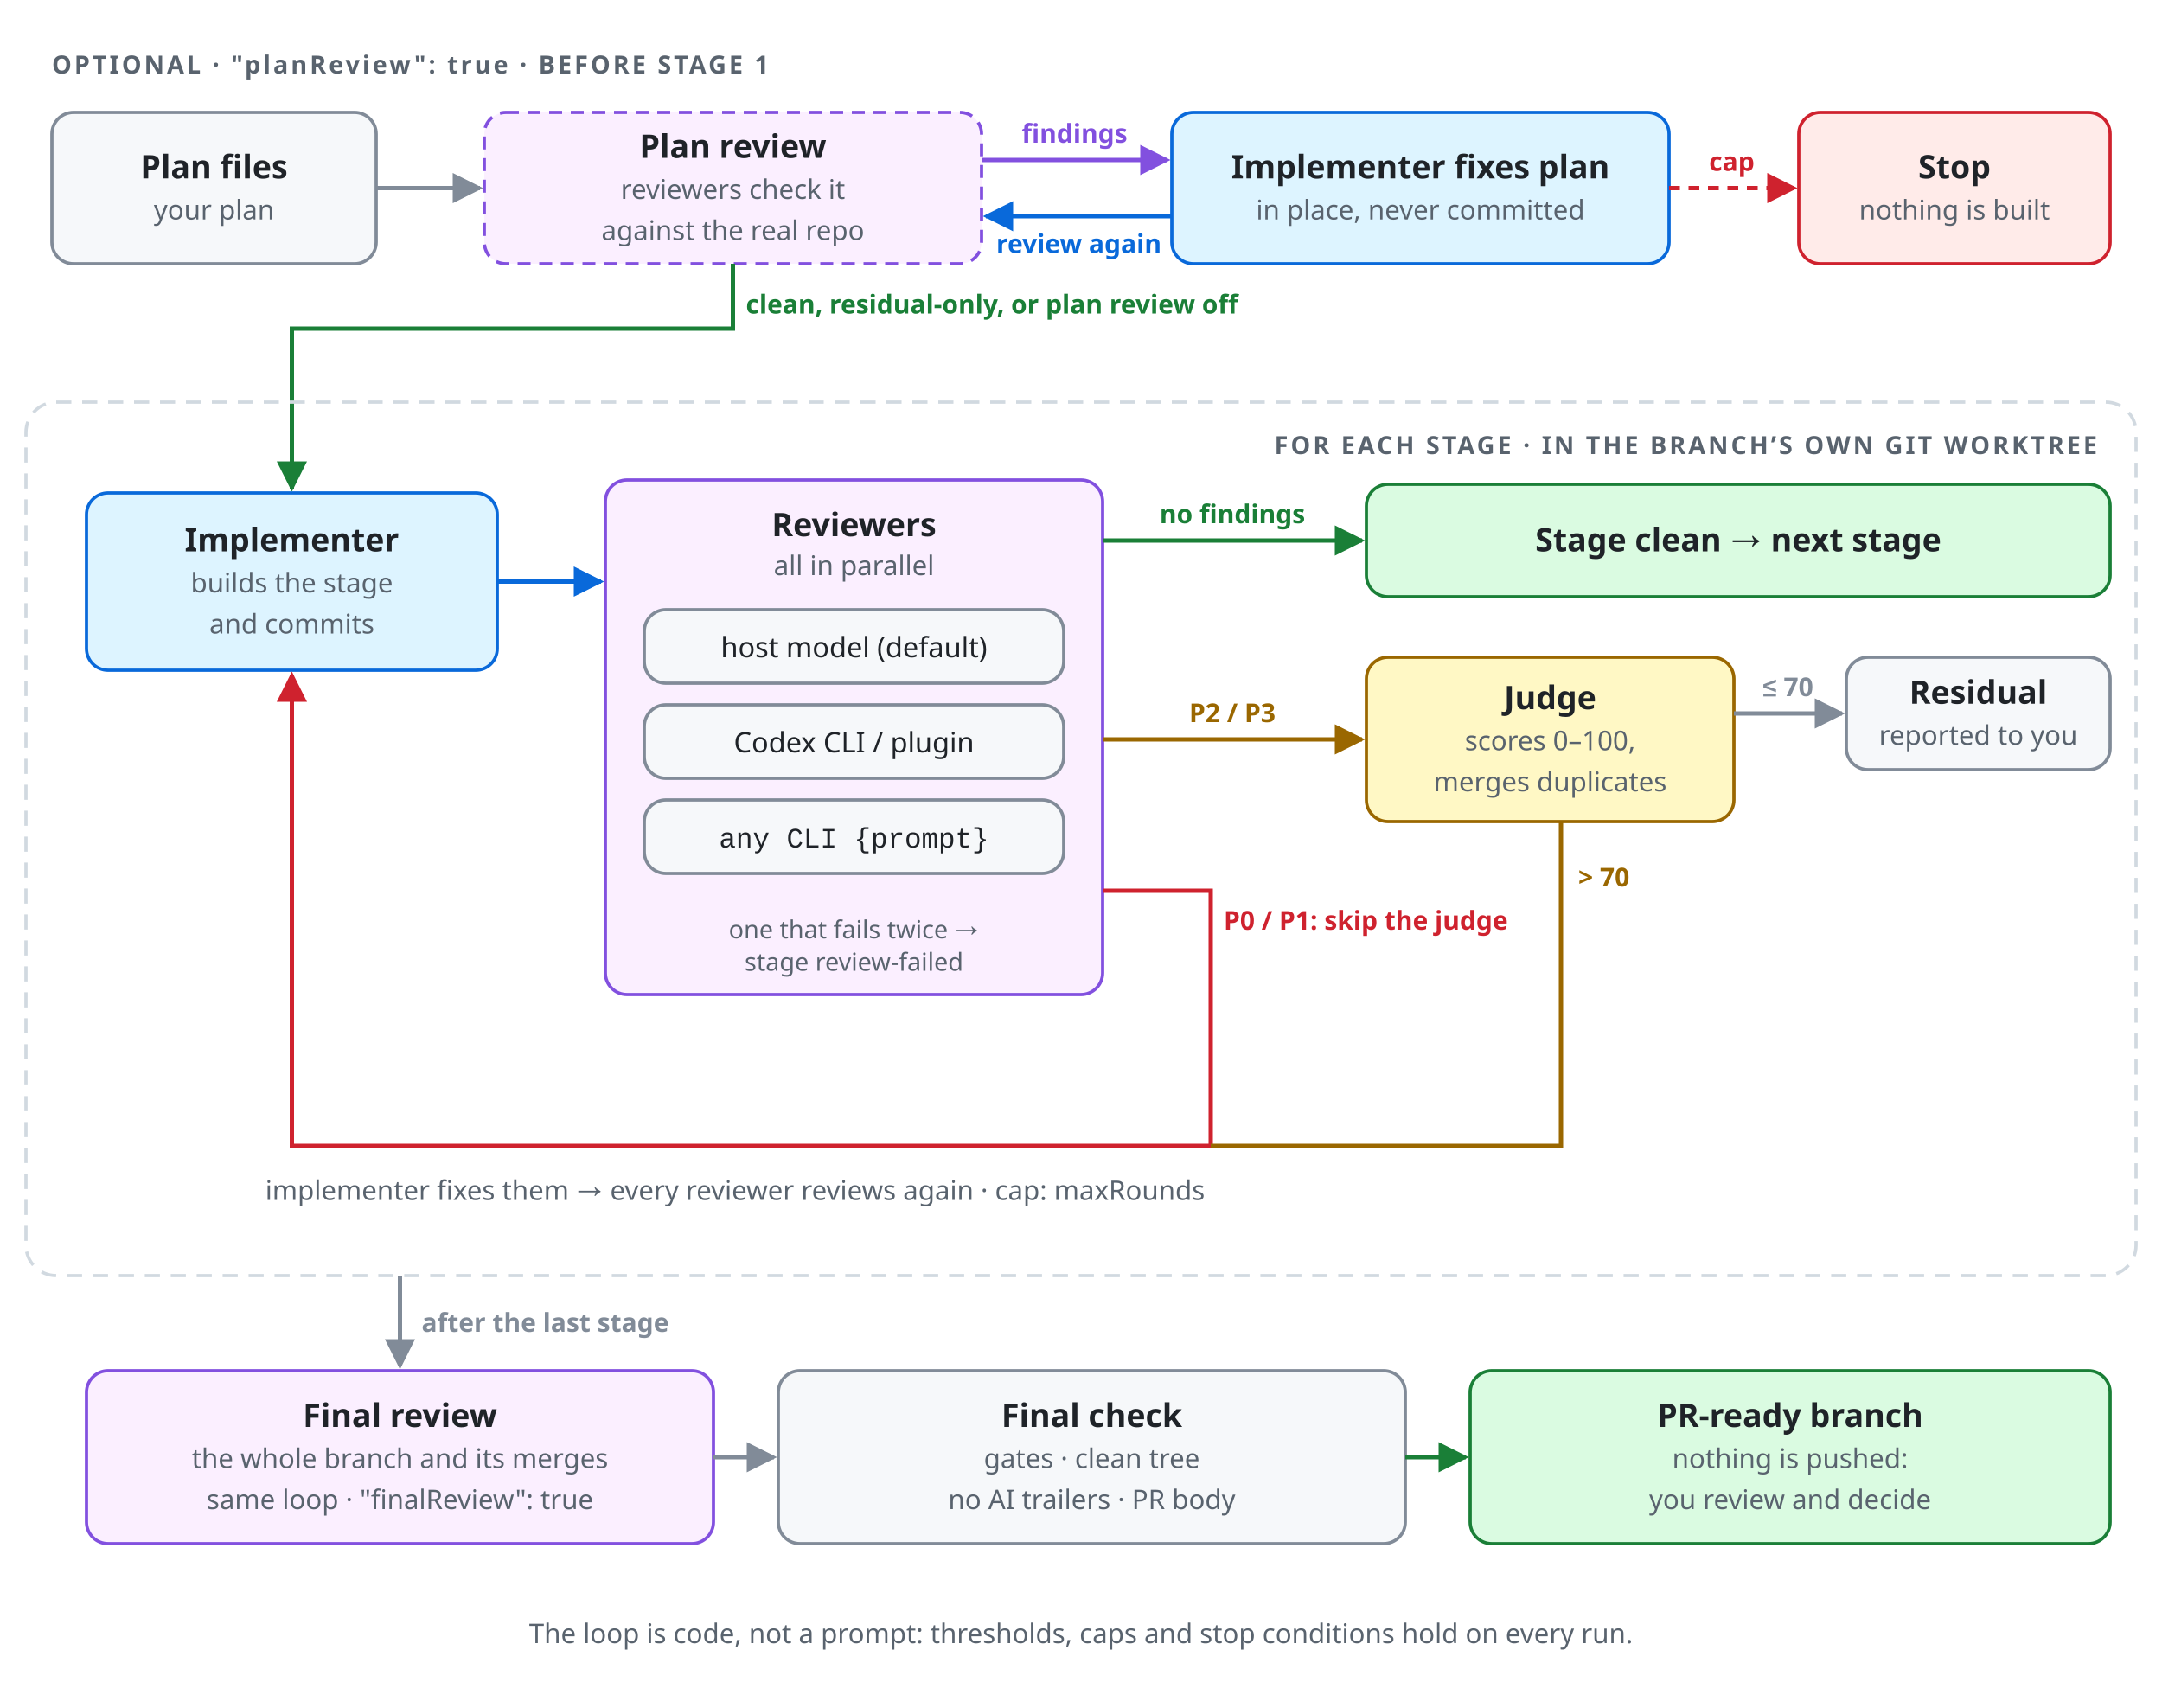
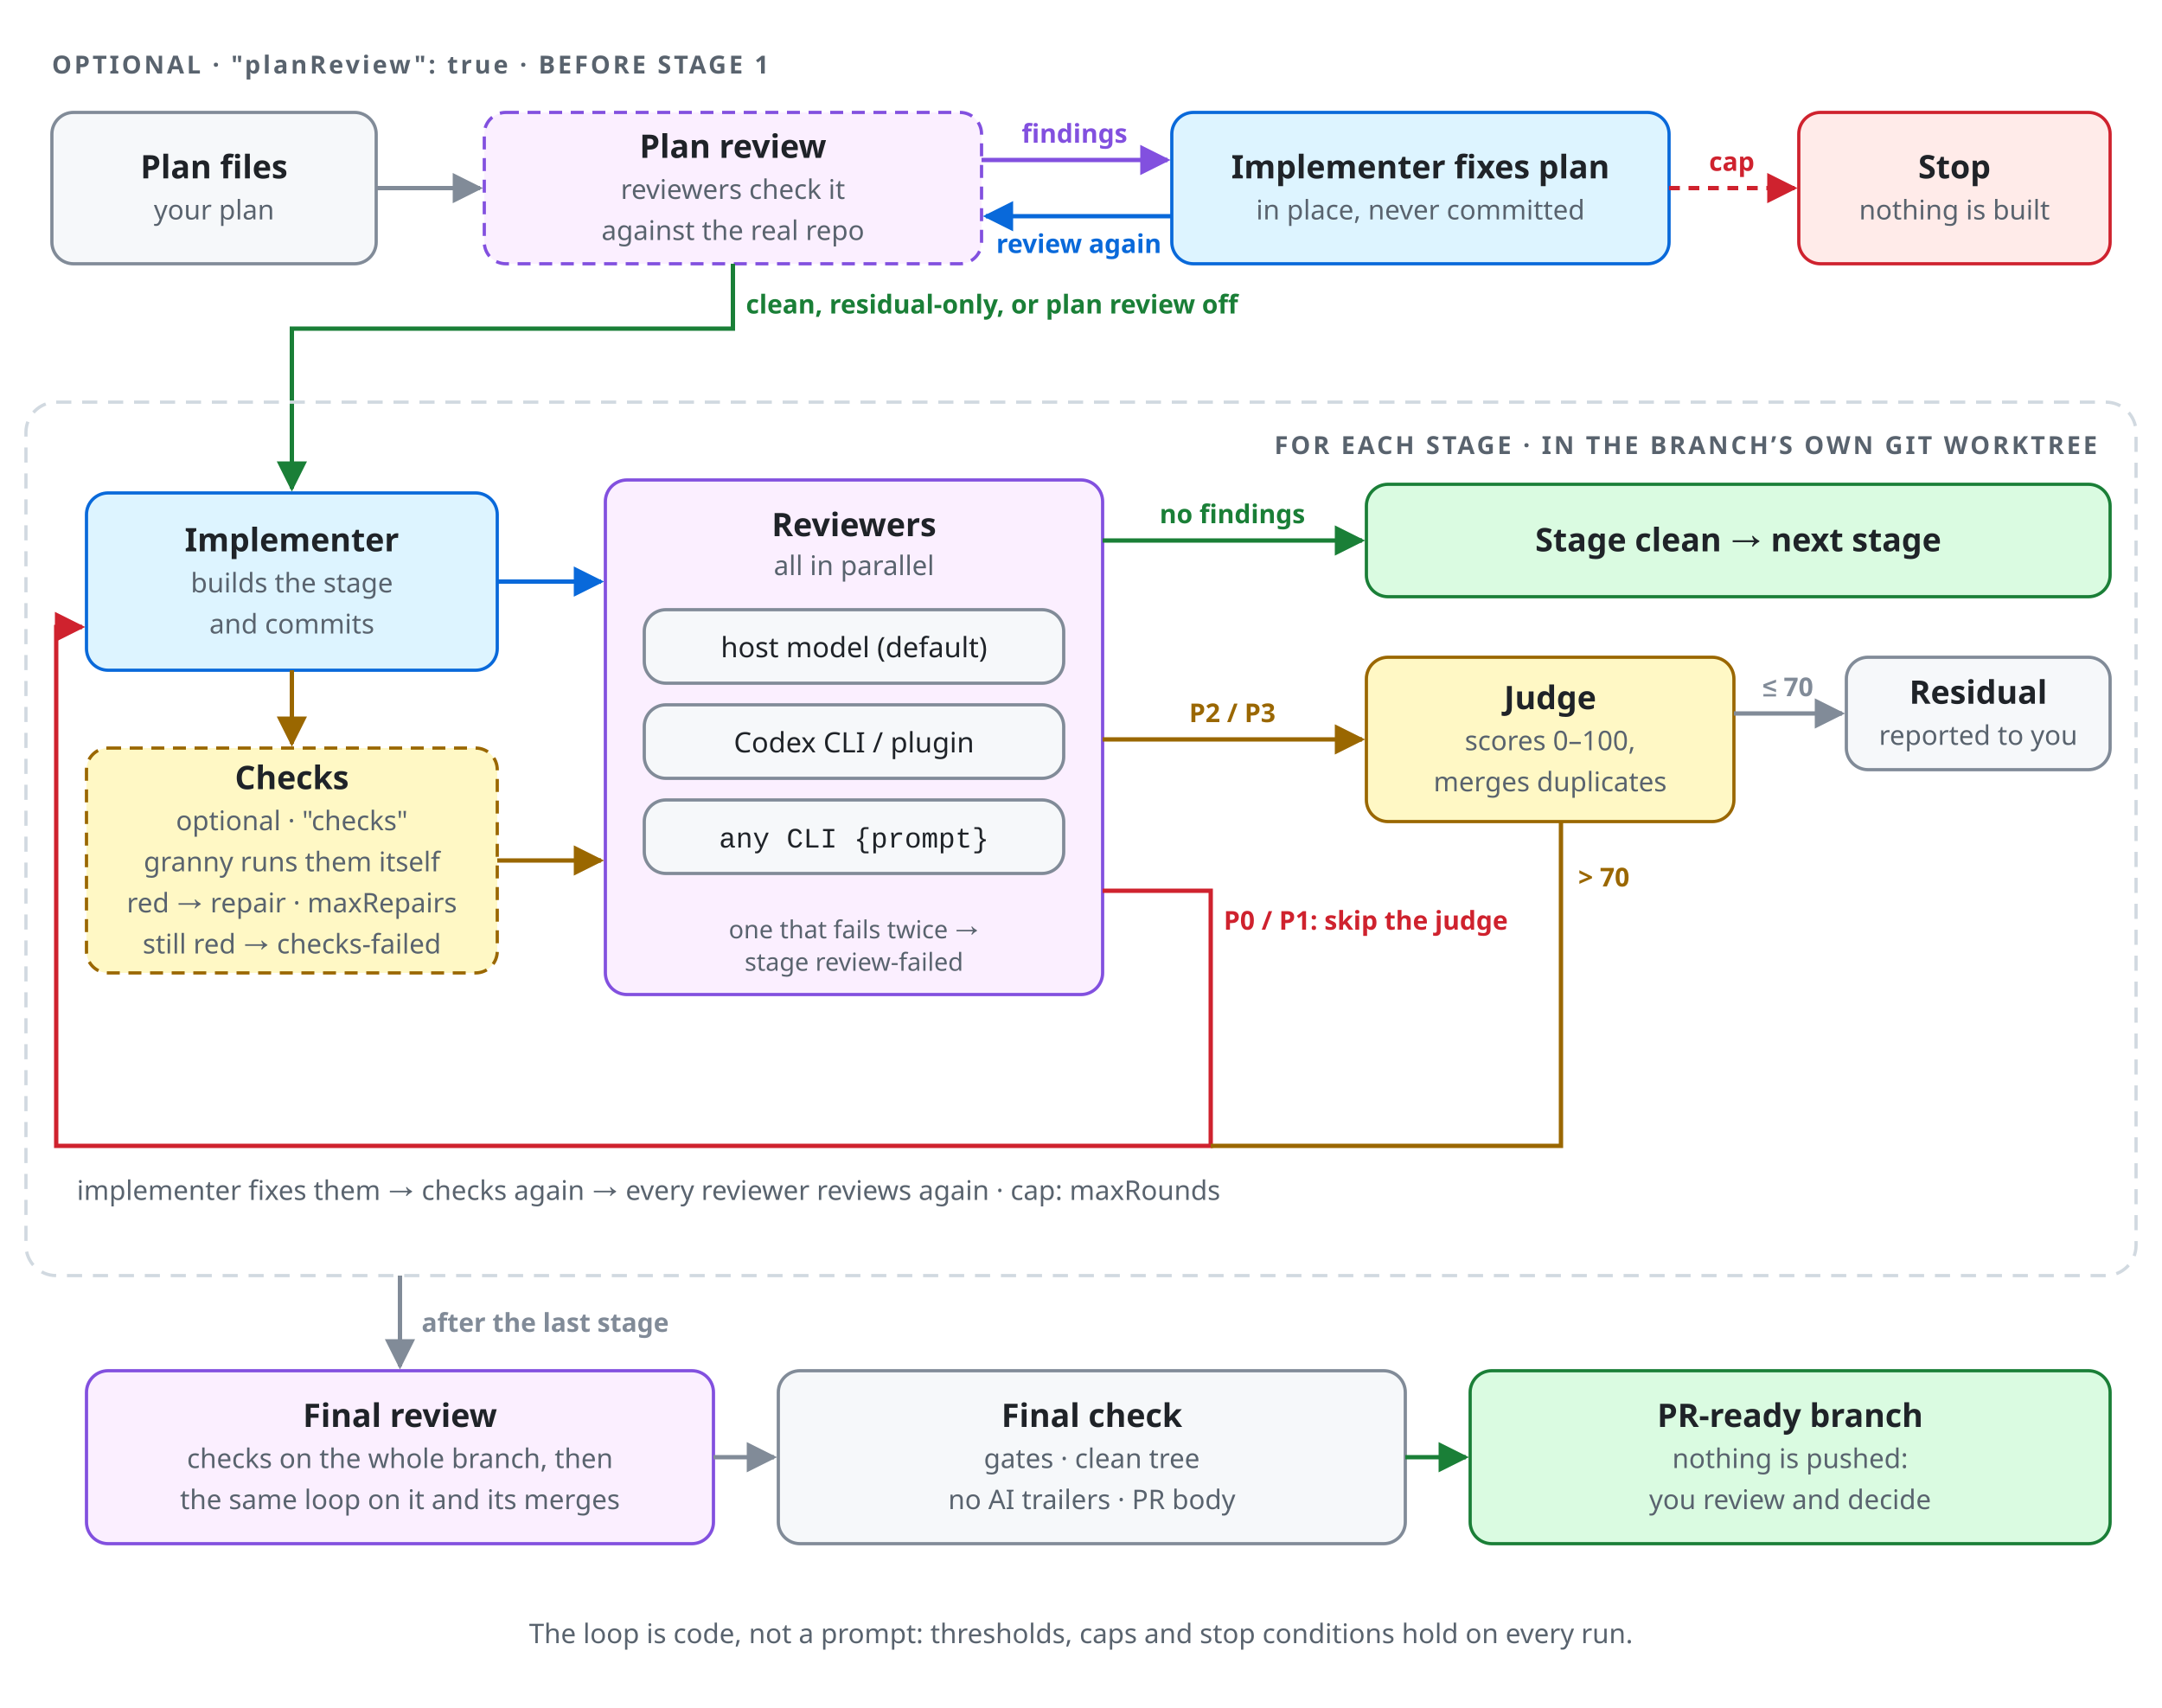
- <svg xmlns="http://www.w3.org/2000/svg" width="1000" height="790" viewBox="0 0 1000 790" role="img" aria-label="granny-workflow: an optional plan review, then implement, review, judge and fix for every stage, then a whole-branch review">
+ <svg xmlns="http://www.w3.org/2000/svg" width="1000" height="790" viewBox="0 0 1000 790" role="img" aria-label="granny-workflow: an optional plan review, then implement, checks, review, judge and fix for every stage, then whole-branch checks and review">
  <defs>
    <marker id="a-neutral" viewBox="0 0 10 10" refX="9" refY="5" markerWidth="7" markerHeight="7" orient="auto-start-reverse">
      <path d="M0,0 L10,5 L0,10 z" fill="#818b98" />
    </marker>
    <marker id="a-blue" viewBox="0 0 10 10" refX="9" refY="5" markerWidth="7" markerHeight="7" orient="auto-start-reverse">
      <path d="M0,0 L10,5 L0,10 z" fill="#0969da" />
    </marker>
    <marker id="a-purple" viewBox="0 0 10 10" refX="9" refY="5" markerWidth="7" markerHeight="7" orient="auto-start-reverse">
      <path d="M0,0 L10,5 L0,10 z" fill="#8250df" />
    </marker>
    <marker id="a-amber" viewBox="0 0 10 10" refX="9" refY="5" markerWidth="7" markerHeight="7" orient="auto-start-reverse">
      <path d="M0,0 L10,5 L0,10 z" fill="#9a6700" />
    </marker>
    <marker id="a-red" viewBox="0 0 10 10" refX="9" refY="5" markerWidth="7" markerHeight="7" orient="auto-start-reverse">
      <path d="M0,0 L10,5 L0,10 z" fill="#cf222e" />
    </marker>
    <marker id="a-green" viewBox="0 0 10 10" refX="9" refY="5" markerWidth="7" markerHeight="7" orient="auto-start-reverse">
      <path d="M0,0 L10,5 L0,10 z" fill="#1a7f37" />
    </marker>
    <marker id="a-muted" viewBox="0 0 10 10" refX="9" refY="5" markerWidth="7" markerHeight="7" orient="auto-start-reverse">
      <path d="M0,0 L10,5 L0,10 z" fill="#818b98" />
    </marker>
  </defs>
  <text x="24" y="34" font-family="-apple-system, BlinkMacSystemFont, 'Segoe UI', 'Noto Sans', Helvetica, Arial, sans-serif" font-size="11.5" font-weight="700" fill="#59636e" text-anchor="start" letter-spacing="1.2">OPTIONAL · "planReview": true · BEFORE STAGE 1</text>
  <rect x="24" y="52" width="150" height="70" rx="10" fill="#f6f8fa" stroke="#818b98" stroke-width="1.5" />
  <text x="99" y="82.5" font-family="-apple-system, BlinkMacSystemFont, 'Segoe UI', 'Noto Sans', Helvetica, Arial, sans-serif" font-size="15" font-weight="600" fill="#1f2328" text-anchor="middle">Plan files</text>
  <text x="99" y="101.5" font-family="-apple-system, BlinkMacSystemFont, 'Segoe UI', 'Noto Sans', Helvetica, Arial, sans-serif" font-size="12.5" font-weight="400" fill="#59636e" text-anchor="middle">your plan</text>
  <path d="M174,87 L222,87" fill="none" stroke="#818b98" stroke-width="2" marker-end="url(#a-neutral)" />
  <rect x="224" y="52" width="230" height="70" rx="10" fill="#fbefff" stroke="#8250df" stroke-width="1.5" stroke-dasharray="6 4" />
  <text x="339" y="73" font-family="-apple-system, BlinkMacSystemFont, 'Segoe UI', 'Noto Sans', Helvetica, Arial, sans-serif" font-size="15" font-weight="600" fill="#1f2328" text-anchor="middle">Plan review</text>
  <text x="339" y="92" font-family="-apple-system, BlinkMacSystemFont, 'Segoe UI', 'Noto Sans', Helvetica, Arial, sans-serif" font-size="12.5" font-weight="400" fill="#59636e" text-anchor="middle">reviewers check it</text>
  <text x="339" y="111" font-family="-apple-system, BlinkMacSystemFont, 'Segoe UI', 'Noto Sans', Helvetica, Arial, sans-serif" font-size="12.5" font-weight="400" fill="#59636e" text-anchor="middle">against the real repo</text>
  <path d="M454,74 L540,74" fill="none" stroke="#8250df" stroke-width="2" marker-end="url(#a-purple)" />
  <text x="497" y="66" font-family="-apple-system, BlinkMacSystemFont, 'Segoe UI', 'Noto Sans', Helvetica, Arial, sans-serif" font-size="12" font-weight="600" fill="#8250df" text-anchor="middle">findings</text>
  <rect x="542" y="52" width="230" height="70" rx="10" fill="#ddf4ff" stroke="#0969da" stroke-width="1.5" />
  <text x="657" y="82.5" font-family="-apple-system, BlinkMacSystemFont, 'Segoe UI', 'Noto Sans', Helvetica, Arial, sans-serif" font-size="15" font-weight="600" fill="#1f2328" text-anchor="middle">Implementer fixes plan</text>
  <text x="657" y="101.5" font-family="-apple-system, BlinkMacSystemFont, 'Segoe UI', 'Noto Sans', Helvetica, Arial, sans-serif" font-size="12.5" font-weight="400" fill="#59636e" text-anchor="middle">in place, never committed</text>
  <path d="M542,100 L456,100" fill="none" stroke="#0969da" stroke-width="2" marker-end="url(#a-blue)" />
  <text x="499" y="117" font-family="-apple-system, BlinkMacSystemFont, 'Segoe UI', 'Noto Sans', Helvetica, Arial, sans-serif" font-size="12" font-weight="600" fill="#0969da" text-anchor="middle">review again</text>
  <path d="M772,87 L830,87" fill="none" stroke="#cf222e" stroke-width="2" stroke-dasharray="5 4" marker-end="url(#a-red)" />
  <text x="801" y="79" font-family="-apple-system, BlinkMacSystemFont, 'Segoe UI', 'Noto Sans', Helvetica, Arial, sans-serif" font-size="12" font-weight="600" fill="#cf222e" text-anchor="middle">cap</text>
  <rect x="832" y="52" width="144" height="70" rx="10" fill="#ffebe9" stroke="#cf222e" stroke-width="1.5" />
  <text x="904" y="82.5" font-family="-apple-system, BlinkMacSystemFont, 'Segoe UI', 'Noto Sans', Helvetica, Arial, sans-serif" font-size="15" font-weight="600" fill="#1f2328" text-anchor="middle">Stop</text>
  <text x="904" y="101.5" font-family="-apple-system, BlinkMacSystemFont, 'Segoe UI', 'Noto Sans', Helvetica, Arial, sans-serif" font-size="12.5" font-weight="400" fill="#59636e" text-anchor="middle">nothing is built</text>
  <path d="M339,122 L339,152 L135,152 L135,226" fill="none" stroke="#1a7f37" stroke-width="2" marker-end="url(#a-green)" />
  <text x="345" y="145" font-family="-apple-system, BlinkMacSystemFont, 'Segoe UI', 'Noto Sans', Helvetica, Arial, sans-serif" font-size="12" font-weight="600" fill="#1a7f37" text-anchor="start">clean, residual-only, or plan review off</text>
  <rect x="12" y="186" width="976" height="404" rx="14" fill="none" stroke="#d1d9e0" stroke-width="1.5" stroke-dasharray="7 5" />
  <text x="970" y="210" font-family="-apple-system, BlinkMacSystemFont, 'Segoe UI', 'Noto Sans', Helvetica, Arial, sans-serif" font-size="11.5" font-weight="700" fill="#59636e" text-anchor="end" letter-spacing="1.2">FOR EACH STAGE · IN THE BRANCH’S OWN GIT WORKTREE</text>
  <rect x="40" y="228" width="190" height="82" rx="10" fill="#ddf4ff" stroke="#0969da" stroke-width="1.5" />
  <text x="135" y="255" font-family="-apple-system, BlinkMacSystemFont, 'Segoe UI', 'Noto Sans', Helvetica, Arial, sans-serif" font-size="15" font-weight="600" fill="#1f2328" text-anchor="middle">Implementer</text>
  <text x="135" y="274" font-family="-apple-system, BlinkMacSystemFont, 'Segoe UI', 'Noto Sans', Helvetica, Arial, sans-serif" font-size="12.5" font-weight="400" fill="#59636e" text-anchor="middle">builds the stage</text>
  <text x="135" y="293" font-family="-apple-system, BlinkMacSystemFont, 'Segoe UI', 'Noto Sans', Helvetica, Arial, sans-serif" font-size="12.5" font-weight="400" fill="#59636e" text-anchor="middle">and commits</text>
  <path d="M230,269 L278,269" fill="none" stroke="#0969da" stroke-width="2" marker-end="url(#a-blue)" />
+   <path d="M135,310 L135,344" fill="none" stroke="#9a6700" stroke-width="2" marker-end="url(#a-amber)" />
+   <rect x="40" y="346" width="190" height="104" rx="10" fill="#fff8c5" stroke="#9a6700" stroke-width="1.5" stroke-dasharray="6 4" />
+   <text x="135" y="365" font-family="-apple-system, BlinkMacSystemFont, 'Segoe UI', 'Noto Sans', Helvetica, Arial, sans-serif" font-size="15" font-weight="600" fill="#1f2328" text-anchor="middle">Checks</text>
+   <text x="135" y="384" font-family="-apple-system, BlinkMacSystemFont, 'Segoe UI', 'Noto Sans', Helvetica, Arial, sans-serif" font-size="12.5" font-weight="400" fill="#59636e" text-anchor="middle">optional · "checks"</text>
+   <text x="135" y="403" font-family="-apple-system, BlinkMacSystemFont, 'Segoe UI', 'Noto Sans', Helvetica, Arial, sans-serif" font-size="12.5" font-weight="400" fill="#59636e" text-anchor="middle">granny runs them itself</text>
+   <text x="135" y="422" font-family="-apple-system, BlinkMacSystemFont, 'Segoe UI', 'Noto Sans', Helvetica, Arial, sans-serif" font-size="12.5" font-weight="400" fill="#59636e" text-anchor="middle">red → repair · maxRepairs</text>
+   <text x="135" y="441" font-family="-apple-system, BlinkMacSystemFont, 'Segoe UI', 'Noto Sans', Helvetica, Arial, sans-serif" font-size="12.5" font-weight="400" fill="#59636e" text-anchor="middle">still red → checks-failed</text>
+   <path d="M230,398 L278,398" fill="none" stroke="#9a6700" stroke-width="2" marker-end="url(#a-amber)" />
  <rect x="280" y="222" width="230" height="238" rx="10" fill="#fbefff" stroke="#8250df" stroke-width="1.5" />
  <text x="395" y="346" font-family="-apple-system, BlinkMacSystemFont, 'Segoe UI', 'Noto Sans', Helvetica, Arial, sans-serif" font-size="15" font-weight="600" fill="#1f2328" text-anchor="middle" />
  <text x="395" y="248" font-family="-apple-system, BlinkMacSystemFont, 'Segoe UI', 'Noto Sans', Helvetica, Arial, sans-serif" font-size="15" font-weight="600" fill="#1f2328" text-anchor="middle">Reviewers</text>
  <text x="395" y="266" font-family="-apple-system, BlinkMacSystemFont, 'Segoe UI', 'Noto Sans', Helvetica, Arial, sans-serif" font-size="12.5" font-weight="400" fill="#59636e" text-anchor="middle">all in parallel</text>
  <rect x="298" y="282" width="194" height="34" rx="10" fill="#f6f8fa" stroke="#818b98" stroke-width="1.5" />
  <text x="395" y="304" font-family="-apple-system, BlinkMacSystemFont, 'Segoe UI', 'Noto Sans', Helvetica, Arial, sans-serif" font-size="15" font-weight="600" fill="#1f2328" text-anchor="middle" />
  <text x="395" y="304" font-family="-apple-system, BlinkMacSystemFont, 'Segoe UI', 'Noto Sans', Helvetica, Arial, sans-serif" font-size="13" font-weight="400" fill="#1f2328" text-anchor="middle">host model (default)</text>
  <rect x="298" y="326" width="194" height="34" rx="10" fill="#f6f8fa" stroke="#818b98" stroke-width="1.5" />
  <text x="395" y="348" font-family="-apple-system, BlinkMacSystemFont, 'Segoe UI', 'Noto Sans', Helvetica, Arial, sans-serif" font-size="15" font-weight="600" fill="#1f2328" text-anchor="middle" />
  <text x="395" y="348" font-family="-apple-system, BlinkMacSystemFont, 'Segoe UI', 'Noto Sans', Helvetica, Arial, sans-serif" font-size="13" font-weight="400" fill="#1f2328" text-anchor="middle">Codex CLI / plugin</text>
  <rect x="298" y="370" width="194" height="34" rx="10" fill="#f6f8fa" stroke="#818b98" stroke-width="1.5" />
  <text x="395" y="392" font-family="-apple-system, BlinkMacSystemFont, 'Segoe UI', 'Noto Sans', Helvetica, Arial, sans-serif" font-size="15" font-weight="600" fill="#1f2328" text-anchor="middle" />
  <text x="395" y="392" font-family="ui-monospace, SFMono-Regular, 'SF Mono', Menlo, Consolas, 'Liberation Mono', monospace" font-size="13" font-weight="400" fill="#1f2328" text-anchor="middle">any CLI  {prompt}</text>
  <text x="395" y="434" font-family="-apple-system, BlinkMacSystemFont, 'Segoe UI', 'Noto Sans', Helvetica, Arial, sans-serif" font-size="11.5" font-weight="400" fill="#59636e" text-anchor="middle">one that fails twice →</text>
  <text x="395" y="449" font-family="-apple-system, BlinkMacSystemFont, 'Segoe UI', 'Noto Sans', Helvetica, Arial, sans-serif" font-size="11.5" font-weight="400" fill="#59636e" text-anchor="middle">stage review-failed</text>
  <path d="M510,250 L630,250" fill="none" stroke="#1a7f37" stroke-width="2" marker-end="url(#a-green)" />
  <text x="570" y="242" font-family="-apple-system, BlinkMacSystemFont, 'Segoe UI', 'Noto Sans', Helvetica, Arial, sans-serif" font-size="12" font-weight="600" fill="#1a7f37" text-anchor="middle">no findings</text>
  <rect x="632" y="224" width="344" height="52" rx="10" fill="#dafbe1" stroke="#1a7f37" stroke-width="1.5" />
  <text x="804" y="255" font-family="-apple-system, BlinkMacSystemFont, 'Segoe UI', 'Noto Sans', Helvetica, Arial, sans-serif" font-size="15" font-weight="600" fill="#1f2328" text-anchor="middle">Stage clean → next stage</text>
  <path d="M510,342 L630,342" fill="none" stroke="#9a6700" stroke-width="2" marker-end="url(#a-amber)" />
  <text x="570" y="334" font-family="-apple-system, BlinkMacSystemFont, 'Segoe UI', 'Noto Sans', Helvetica, Arial, sans-serif" font-size="12" font-weight="600" fill="#9a6700" text-anchor="middle">P2 / P3</text>
  <rect x="632" y="304" width="170" height="76" rx="10" fill="#fff8c5" stroke="#9a6700" stroke-width="1.5" />
  <text x="717" y="328" font-family="-apple-system, BlinkMacSystemFont, 'Segoe UI', 'Noto Sans', Helvetica, Arial, sans-serif" font-size="15" font-weight="600" fill="#1f2328" text-anchor="middle">Judge</text>
  <text x="717" y="347" font-family="-apple-system, BlinkMacSystemFont, 'Segoe UI', 'Noto Sans', Helvetica, Arial, sans-serif" font-size="12.5" font-weight="400" fill="#59636e" text-anchor="middle">scores 0–100,</text>
  <text x="717" y="366" font-family="-apple-system, BlinkMacSystemFont, 'Segoe UI', 'Noto Sans', Helvetica, Arial, sans-serif" font-size="12.5" font-weight="400" fill="#59636e" text-anchor="middle">merges duplicates</text>
  <path d="M802,330 L852,330" fill="none" stroke="#818b98" stroke-width="2" marker-end="url(#a-muted)" />
  <text x="827" y="322" font-family="-apple-system, BlinkMacSystemFont, 'Segoe UI', 'Noto Sans', Helvetica, Arial, sans-serif" font-size="12" font-weight="600" fill="#818b98" text-anchor="middle">≤ 70</text>
  <rect x="854" y="304" width="122" height="52" rx="10" fill="#f6f8fa" stroke="#818b98" stroke-width="1.5" />
  <text x="915" y="325.5" font-family="-apple-system, BlinkMacSystemFont, 'Segoe UI', 'Noto Sans', Helvetica, Arial, sans-serif" font-size="15" font-weight="600" fill="#1f2328" text-anchor="middle">Residual</text>
  <text x="915" y="344.5" font-family="-apple-system, BlinkMacSystemFont, 'Segoe UI', 'Noto Sans', Helvetica, Arial, sans-serif" font-size="12.5" font-weight="400" fill="#59636e" text-anchor="middle">reported to you</text>
-   <path d="M510,412 L560,412 L560,530 L135,530 L135,312" fill="none" stroke="#cf222e" stroke-width="2" marker-end="url(#a-red)" />
+   <path d="M510,412 L560,412 L560,530 L26,530 L26,290 L38,290" fill="none" stroke="#cf222e" stroke-width="2" marker-end="url(#a-red)" />
  <text x="566" y="430" font-family="-apple-system, BlinkMacSystemFont, 'Segoe UI', 'Noto Sans', Helvetica, Arial, sans-serif" font-size="12" font-weight="600" fill="#cf222e" text-anchor="start">P0 / P1: skip the judge</text>
  <path d="M722,380 L722,530 L560,530" fill="none" stroke="#9a6700" stroke-width="2" />
  <text x="730" y="410" font-family="-apple-system, BlinkMacSystemFont, 'Segoe UI', 'Noto Sans', Helvetica, Arial, sans-serif" font-size="12" font-weight="600" fill="#9a6700" text-anchor="start">&gt; 70</text>
-   <text x="340" y="555" font-family="-apple-system, BlinkMacSystemFont, 'Segoe UI', 'Noto Sans', Helvetica, Arial, sans-serif" font-size="12.5" font-weight="400" fill="#59636e" text-anchor="middle">implementer fixes them → every reviewer reviews again · cap: maxRounds</text>
+   <text x="300" y="555" font-family="-apple-system, BlinkMacSystemFont, 'Segoe UI', 'Noto Sans', Helvetica, Arial, sans-serif" font-size="12.5" font-weight="400" fill="#59636e" text-anchor="middle">implementer fixes them → checks again → every reviewer reviews again · cap: maxRounds</text>
  <path d="M185,590 L185,632" fill="none" stroke="#818b98" stroke-width="2" marker-end="url(#a-neutral)" />
  <text x="195" y="616" font-family="-apple-system, BlinkMacSystemFont, 'Segoe UI', 'Noto Sans', Helvetica, Arial, sans-serif" font-size="12" font-weight="600" fill="#818b98" text-anchor="start">after the last stage</text>
  <rect x="40" y="634" width="290" height="80" rx="10" fill="#fbefff" stroke="#8250df" stroke-width="1.5" />
  <text x="185" y="660" font-family="-apple-system, BlinkMacSystemFont, 'Segoe UI', 'Noto Sans', Helvetica, Arial, sans-serif" font-size="15" font-weight="600" fill="#1f2328" text-anchor="middle">Final review</text>
-   <text x="185" y="679" font-family="-apple-system, BlinkMacSystemFont, 'Segoe UI', 'Noto Sans', Helvetica, Arial, sans-serif" font-size="12.5" font-weight="400" fill="#59636e" text-anchor="middle">the whole branch and its merges</text>
-   <text x="185" y="698" font-family="-apple-system, BlinkMacSystemFont, 'Segoe UI', 'Noto Sans', Helvetica, Arial, sans-serif" font-size="12.5" font-weight="400" fill="#59636e" text-anchor="middle">same loop · "finalReview": true</text>
+   <text x="185" y="679" font-family="-apple-system, BlinkMacSystemFont, 'Segoe UI', 'Noto Sans', Helvetica, Arial, sans-serif" font-size="12.5" font-weight="400" fill="#59636e" text-anchor="middle">checks on the whole branch, then</text>
+   <text x="185" y="698" font-family="-apple-system, BlinkMacSystemFont, 'Segoe UI', 'Noto Sans', Helvetica, Arial, sans-serif" font-size="12.5" font-weight="400" fill="#59636e" text-anchor="middle">the same loop on it and its merges</text>
  <path d="M330,674 L358,674" fill="none" stroke="#818b98" stroke-width="2" marker-end="url(#a-neutral)" />
  <rect x="360" y="634" width="290" height="80" rx="10" fill="#f6f8fa" stroke="#818b98" stroke-width="1.5" />
  <text x="505" y="660" font-family="-apple-system, BlinkMacSystemFont, 'Segoe UI', 'Noto Sans', Helvetica, Arial, sans-serif" font-size="15" font-weight="600" fill="#1f2328" text-anchor="middle">Final check</text>
  <text x="505" y="679" font-family="-apple-system, BlinkMacSystemFont, 'Segoe UI', 'Noto Sans', Helvetica, Arial, sans-serif" font-size="12.5" font-weight="400" fill="#59636e" text-anchor="middle">gates · clean tree</text>
  <text x="505" y="698" font-family="-apple-system, BlinkMacSystemFont, 'Segoe UI', 'Noto Sans', Helvetica, Arial, sans-serif" font-size="12.5" font-weight="400" fill="#59636e" text-anchor="middle">no AI trailers · PR body</text>
  <path d="M650,674 L678,674" fill="none" stroke="#1a7f37" stroke-width="2" marker-end="url(#a-green)" />
  <rect x="680" y="634" width="296" height="80" rx="10" fill="#dafbe1" stroke="#1a7f37" stroke-width="1.5" />
  <text x="828" y="660" font-family="-apple-system, BlinkMacSystemFont, 'Segoe UI', 'Noto Sans', Helvetica, Arial, sans-serif" font-size="15" font-weight="600" fill="#1f2328" text-anchor="middle">PR-ready branch</text>
  <text x="828" y="679" font-family="-apple-system, BlinkMacSystemFont, 'Segoe UI', 'Noto Sans', Helvetica, Arial, sans-serif" font-size="12.5" font-weight="400" fill="#59636e" text-anchor="middle">nothing is pushed:</text>
  <text x="828" y="698" font-family="-apple-system, BlinkMacSystemFont, 'Segoe UI', 'Noto Sans', Helvetica, Arial, sans-serif" font-size="12.5" font-weight="400" fill="#59636e" text-anchor="middle">you review and decide</text>
  <text x="500" y="760" font-family="-apple-system, BlinkMacSystemFont, 'Segoe UI', 'Noto Sans', Helvetica, Arial, sans-serif" font-size="12.5" font-weight="400" fill="#59636e" text-anchor="middle">The loop is code, not a prompt: thresholds, caps and stop conditions hold on every run.</text>
</svg>
